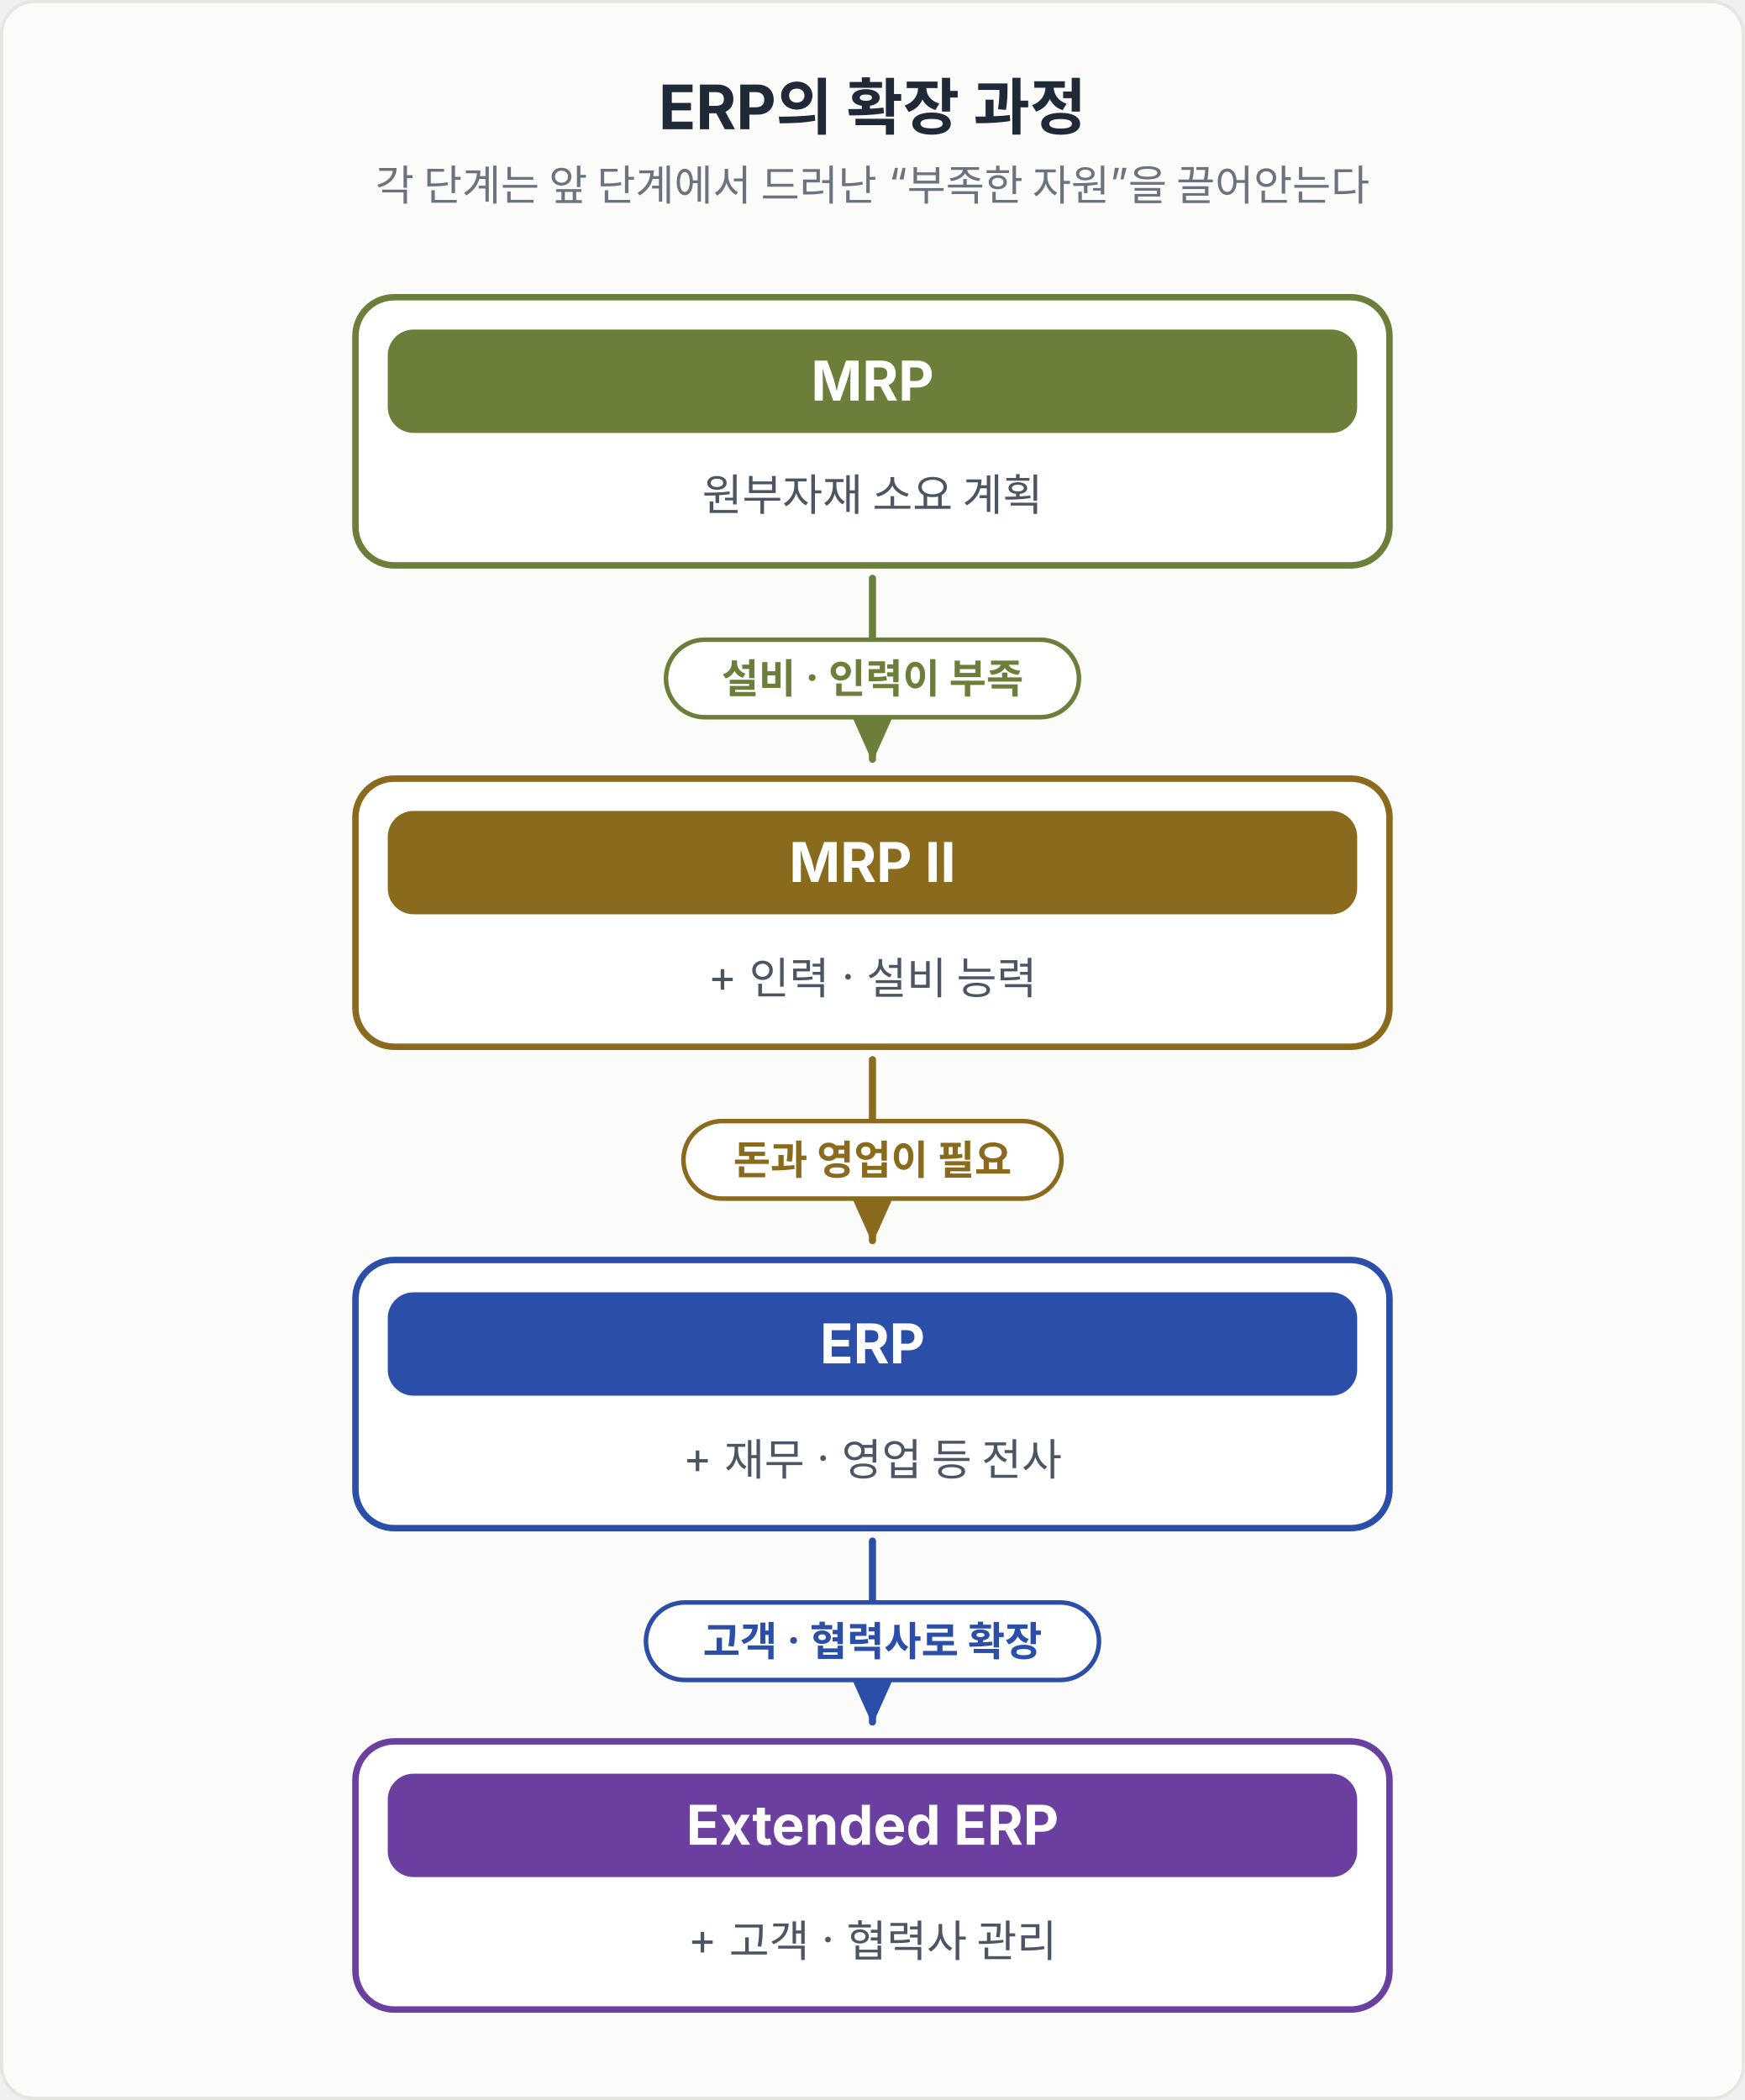
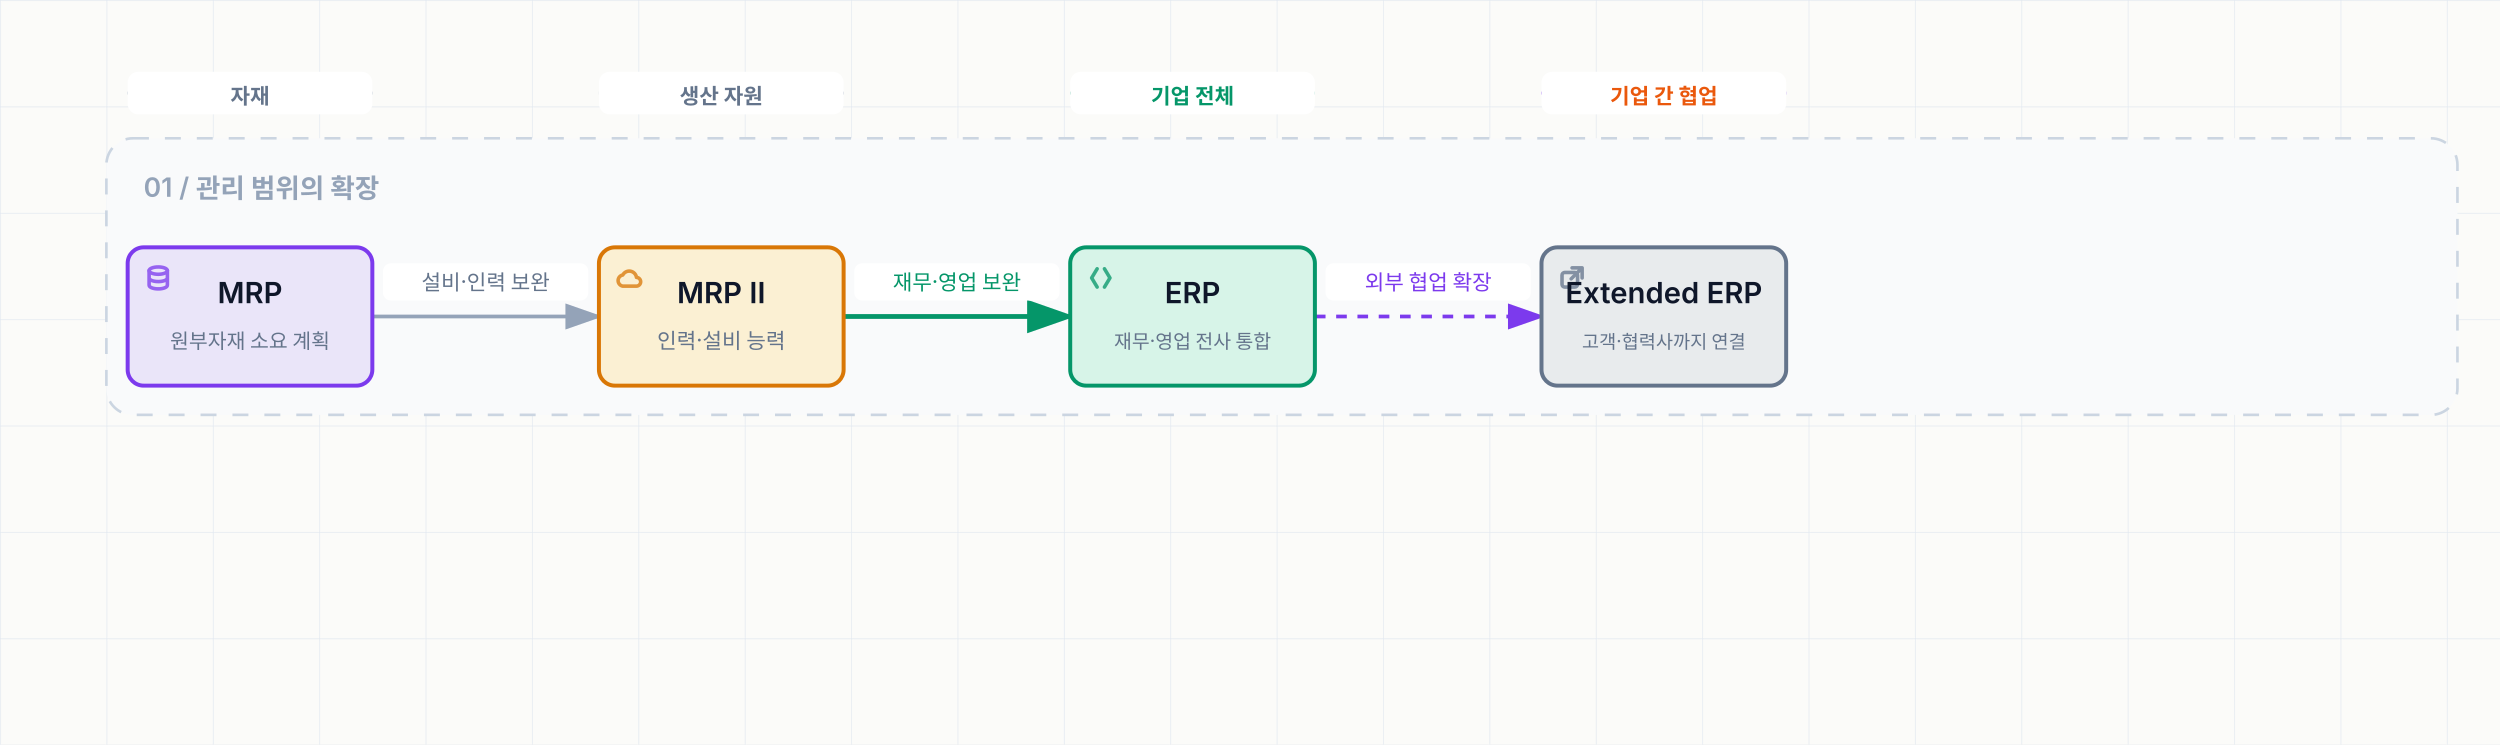
- <svg xmlns="http://www.w3.org/2000/svg" width="540" height="650" viewBox="0 0 540 650" role="img" font-family="-apple-system,BlinkMacSystemFont,'Apple SD Gothic Neo',Pretendard,'Malgun Gothic',system-ui,sans-serif">
+ <svg xmlns="http://www.w3.org/2000/svg" width="940" height="280" viewBox="0 0 940 280" role="img" lang="ko" aria-labelledby="archify-diagram-title archify-diagram-description" data-preset="classic" data-theme="light" data-quality-profile="showcase">
+   <style>svg[data-chapter-handoff] [data-node-id][data-chapter-role="stay"] { opacity: 1; }
+ svg[data-chapter-handoff] [data-node-id][data-chapter-role="enter"] { opacity: 0.78; }
+ svg[data-chapter-handoff] [data-node-id][data-chapter-role="leave"] { opacity: 0.26; }
+ svg [data-node-id][data-chapter-role] { opacity: 1 !important; }
+ svg[data-chapter-preview] [data-node-id],
+       svg[data-chapter-preview] [data-edge-from] { opacity: 1 !important; filter: none !important; }
+ .c-grid { stroke: #e2e8f0; fill: none; }
+ .c-mask { fill: #ffffff; stroke: none; }
+ .c-frontend { fill: rgb(218, 245, 247);   stroke: #0891b2; }
+ .c-backend { fill: rgb(215, 244, 232);    stroke: #059669; }
+ .c-database { fill: rgb(234, 229, 249);   stroke: #7c3aed; }
+ .c-cloud { fill: rgb(251, 240, 211);      stroke: #d97706; }
+ .c-security { fill: rgb(251, 230, 232);   stroke: #e11d48; }
+ .c-messagebus { fill: rgb(251, 235, 221); stroke: #ea580c; }
+ .c-external { fill: rgb(232, 235, 237);   stroke: #64748b; }
+ .t-primary { fill: #0f172a; }
+ .t-muted { fill: #64748b; }
+ .t-dim { fill: #94a3b8; }
+ .t-frontend { fill: #0891b2; }
+ .t-backend { fill: #059669; }
+ .t-database { fill: #7c3aed; }
+ .t-cloud { fill: #d97706; }
+ .t-security { fill: #e11d48; }
+ .t-messagebus { fill: #ea580c; }
+ .t-external { fill: #64748b; }
+ svg .semantic-sigil {
+       fill: none;
+       stroke: currentColor;
+       stroke-width: 1.35;
+       stroke-linecap: round;
+       stroke-linejoin: round;
+       opacity: 0.76;
+       pointer-events: none;
+     }
+ svg .semantic-sigil &gt; * { vector-effect: non-scaling-stroke; }
+ svg .semantic-sigil .sigil-fill { fill: currentColor; stroke: none; }
+ svg .s-frontend { color: #0891b2; }
+ svg .s-backend { color: #059669; }
+ svg .s-database { color: #7c3aed; }
+ svg .s-cloud { color: #d97706; }
+ svg .s-security { color: #e11d48; }
+ svg .s-messagebus { color: #ea580c; }
+ svg .s-external { color: #64748b; }
+ svg .brand-mark { pointer-events: none; }
+ svg .brand-mark-badge { fill: #fff; stroke: none; }
+ svg .brand-mark-frame {
+       fill: none;
+       stroke: #cbd5e1;
+       stroke-width: 0.8;
+       vector-effect: non-scaling-stroke;
+     }
+ svg .brand-mark-fallback {
+       fill: none;
+       stroke: #475569;
+       stroke-width: 1.15;
+       stroke-linecap: round;
+       stroke-linejoin: round;
+     }
+ svg[data-preset="blueprint"] .brand-mark-badge,
+     svg[data-preset="blueprint"] .brand-mark-frame { rx: 1px; }
+ svg [data-detail] { transition: opacity 160ms ease; }
+ svg [data-detail-anchor] {
+       transform-box: fill-box;
+       transform-origin: center;
+       transition: transform 160ms ease;
+     }
+ svg[data-focus-active] [data-focus-match][data-detail],
+     svg[data-focus-active] [data-focus-match] [data-detail],
+     svg[data-reach-active] [data-reach-match][data-detail],
+     svg[data-reach-active] [data-reach-match] [data-detail],
+     svg[data-lens-active] [data-lens-match][data-detail],
+     svg[data-lens-active] [data-lens-match] [data-detail],
+     svg[data-legend-preview-active] [data-legend-preview-match][data-detail],
+     svg[data-legend-preview-active] [data-legend-preview-match] [data-detail],
+     svg[data-intent-trace-active] [data-intent-trace-match][data-detail],
+     svg[data-intent-trace-active] [data-intent-trace-match] [data-detail],
+     svg[data-route-active] [data-route-match][data-detail],
+     svg[data-route-active] [data-route-match] [data-detail],
+     svg[data-story-active] [data-story-step][data-detail],
+     svg[data-story-active] [data-story-step] [data-detail],
+     svg[data-relationship-preview-active] [data-relationship-preview][data-detail],
+     svg[data-relationship-preview-active] [data-relationship-preview] [data-detail],
+     svg [data-node-id]:hover [data-detail],
+     svg [data-node-id]:focus-visible [data-detail] {
+       opacity: 1;
+       pointer-events: auto;
+     }
+ svg[data-focus-active] [data-focus-match] [data-detail-anchor],
+     svg[data-reach-active] [data-reach-match] [data-detail-anchor],
+     svg[data-lens-active] [data-lens-match] [data-detail-anchor],
+     svg[data-legend-preview-active] [data-legend-preview-match] [data-detail-anchor],
+     svg[data-intent-trace-active] [data-intent-trace-match] [data-detail-anchor],
+     svg[data-route-active] [data-route-match] [data-detail-anchor],
+     svg[data-story-active] [data-story-step] [data-detail-anchor],
+     svg [data-node-id]:hover [data-detail-anchor],
+     svg [data-node-id]:focus-visible [data-detail-anchor] { transform: none; }
+ .a-default { stroke: #94a3b8; fill: none; }
+ .a-emphasis { stroke: #059669; fill: none; }
+ .a-security { stroke: #e11d48; fill: none; stroke-dasharray: 5,5; }
+ .a-dashed { stroke: #7c3aed; fill: none; stroke-dasharray: 4,4; }
+ .m-default { fill: #94a3b8; }
+ .m-emphasis { fill: #059669; }
+ .m-security { fill: #e11d48; }
+ .m-dashed { fill: #7c3aed; }
+ svg [data-node-id] {
+       cursor: pointer;
+       transition: opacity 0.18s ease, filter 0.18s ease;
+     }
+ svg [data-edge-from] { transition: opacity 0.18s ease, filter 0.18s ease; }
+ svg [data-node-id]:hover,
+     svg [data-node-id]:focus-visible {
+       filter: drop-shadow(0 0 7px #0891b2);
+       outline: none;
+     }
+ svg [data-node-id]:hover .source-evidence-beacon,
+     svg [data-node-id]:focus-visible .source-evidence-beacon,
+     svg [data-node-id][data-focus-selected] .source-evidence-beacon {
+       opacity: 1;
+       filter: drop-shadow(0 0 4px color-mix(in srgb, #059669 72%, transparent));
+     }
+ svg[data-preset="signal-flow"] .source-evidence-beacon { opacity: 0.9; }
+ svg[data-preset="blueprint"] .source-evidence-beacon rect {
+       rx: 0.8px;
+       filter: none;
+     }
+ svg [data-legend-kind][role="button"] { cursor: pointer; }
+ svg [data-legend-kind]:focus { outline: none; }
+ svg [data-legend-hit] {
+       fill: transparent;
+       stroke: transparent;
+       stroke-width: 1.4;
+       pointer-events: all;
+       vector-effect: non-scaling-stroke;
+       transition: stroke 150ms ease, stroke-width 150ms ease, filter 150ms ease;
+     }
+ svg [data-legend-count-badge] { pointer-events: none; }
+ svg [data-legend-count-badge] rect {
+       fill: #ffffff;
+       stroke: #e2e8f0;
+       stroke-width: 1;
+       vector-effect: non-scaling-stroke;
+     }
+ svg [data-legend-count-badge] text {
+       fill: #64748b;
+       font-size: 8px;
+       font-weight: 700;
+       text-anchor: middle;
+     }
+ svg [data-legend-kind][role="button"]:hover [data-legend-hit] {
+       stroke: color-mix(in srgb, #7c3aed 58%, transparent);
+     }
+ svg [data-legend-kind][role="button"]:focus-visible [data-legend-hit] {
+       stroke: #0891b2;
+       stroke-width: 1.8;
+       filter: drop-shadow(0 0 3px #0891b2);
+     }
+ svg [data-legend-kind][data-legend-selected] [data-legend-hit] {
+       stroke: #7c3aed;
+       stroke-width: 2.2;
+       stroke-dasharray: 3 2;
+     }
+ svg [data-legend-kind][data-legend-selected] [data-legend-count-badge] rect {
+       stroke: #7c3aed;
+       stroke-width: 1.8;
+     }
+ svg [data-legend-kind][data-legend-zero] { opacity: 0.44; }
+ svg[data-preset="signal-flow"] [data-legend-kind][data-legend-selected] [data-legend-hit] {
+       filter: drop-shadow(0 0 4px #7c3aed);
+     }
+ svg[data-preset="blueprint"] [data-legend-hit],
+     svg[data-preset="blueprint"] [data-legend-count-badge] rect { rx: 0; filter: none; }
+ svg[data-legend-preview-active] [data-node-id],
+     svg[data-legend-preview-active] [data-edge-from] { opacity: 0.11; }
+ svg[data-legend-preview-active] [data-legend-preview-match] { opacity: 1; }
+ svg[data-legend-preview-active] [data-legend-preview-peer] { opacity: 0.62; }
+ svg[data-legend-preview-active] [data-legend-preview-selected] {
+       filter: drop-shadow(0 0 8px #7c3aed);
+     }
+ svg[data-lens-active] [data-node-id],
+     svg[data-lens-active] [data-edge-from] { opacity: 0.11; }
+ svg[data-lens-active] [data-lens-match] { opacity: 1; }
+ svg[data-lens-active] [data-lens-peer] { opacity: 0.62; }
+ svg[data-lens-active] [data-lens-selected] {
+       filter: drop-shadow(0 0 10px #7c3aed);
+     }
+ svg[data-preset="signal-flow"] .semantic-lens-flow {
+       stroke-width: 3.7;
+       opacity: 1;
+     }
+ svg[data-preset="signal-flow"] .semantic-lens-flow[data-direction="out"],
+     svg[data-preset="signal-flow"] .semantic-lens-flow[data-direction="forward"] {
+       filter: drop-shadow(0 0 6px #0891b2);
+     }
+ svg[data-preset="signal-flow"] .semantic-lens-flow[data-direction="in"],
+     svg[data-preset="signal-flow"] .semantic-lens-flow[data-direction="reverse"] {
+       filter: drop-shadow(0 0 6px #7c3aed);
+     }
+ svg[data-preset="signal-flow"] .semantic-lens-flow[data-direction="within"] {
+       filter: drop-shadow(0 0 6px #ea580c);
+     }
+ svg[data-preset="blueprint"] .semantic-lens-flow {
+       stroke-width: 2.45;
+       stroke-linecap: square;
+       filter: none;
+       opacity: 0.78;
+     }
+ svg[data-focus-active] [data-node-id],
+     svg[data-focus-active] [data-edge-from] { opacity: 0.13; }
+ svg[data-focus-active] [data-focus-match] { opacity: 1; }
+ svg[data-focus-active] [data-focus-selected] {
+       filter: drop-shadow(0 0 10px #0891b2);
+     }
+ svg[data-reach-active] [data-node-id],
+     svg[data-reach-active] [data-edge-from] { opacity: 0.09; }
+ svg[data-reach-active] [data-reach-match] { opacity: 1; }
+ svg[data-reach-active="upstream"] [data-reach-origin] {
+       filter: drop-shadow(0 0 11px #7c3aed);
+     }
+ svg[data-reach-active="downstream"] [data-reach-origin] {
+       filter: drop-shadow(0 0 11px #059669);
+     }
+ svg[data-reach-active="upstream"] [data-edge-from][data-reach-match] {
+       filter: drop-shadow(0 0 4px color-mix(in srgb, #7c3aed 72%, transparent));
+     }
+ svg[data-reach-active="downstream"] [data-edge-from][data-reach-match] {
+       filter: drop-shadow(0 0 4px color-mix(in srgb, #059669 72%, transparent));
+     }
+ svg[data-preset="blueprint"][data-reach-active] [data-reach-origin],
+     svg[data-preset="blueprint"][data-reach-active] [data-edge-from][data-reach-match] {
+       filter: none;
+     }
+ svg[data-preset="blueprint"] .relationship-hit-target:focus-visible .relationship-focus-rail {
+       stroke-linecap: square;
+       filter: none;
+     }
+ svg[data-relationship-direct-active] [data-node-id],
+     svg[data-relationship-direct-active] [data-edge-from] { opacity: 0.16; }
+ svg[data-relationship-direct-active] [data-relationship-preview],
+     svg[data-relationship-direct-active] [data-relationship-preview-node] { opacity: 1; }
+ svg[data-focus-active]:not([data-relationship-pin-active]) .relationship-hit-rail,
+     svg[data-story-active] .relationship-hit-rail,
+     svg[data-route-picking] .relationship-hit-rail,
+     svg[data-route-active] .relationship-hit-rail,
+     svg[data-lens-active] .relationship-hit-rail,
+     svg[data-chapter-preview] .relationship-hit-rail { pointer-events: none; }
+ svg[data-relationship-preview-active] [data-focus-match] { opacity: 0.18; }
+ svg[data-relationship-preview-active] [data-relationship-preview],
+     svg[data-relationship-preview-active] [data-relationship-preview-node] { opacity: 1; }
+ svg[data-relationship-preview-active] [data-relationship-preview] {
+       filter: drop-shadow(0 0 5px #059669);
+     }
+ svg[data-relationship-preview-active] [data-relationship-preview] path,
+     svg[data-relationship-preview-active] path[data-relationship-preview],
+     svg[data-relationship-preview-active] [data-relationship-preview] line,
+     svg[data-relationship-preview-active] line[data-relationship-preview],
+     svg[data-relationship-preview-active] [data-relationship-preview] polyline,
+     svg[data-relationship-preview-active] polyline[data-relationship-preview] {
+       stroke-width: 2.75;
+     }
+ svg[data-relationship-preview-active] [data-relationship-preview-source] {
+       filter: drop-shadow(0 0 7px #0891b2);
+     }
+ svg[data-relationship-preview-active] [data-relationship-preview-target] {
+       filter: drop-shadow(0 0 7px #7c3aed);
+     }
+ svg[data-preset="signal-flow"] .relationship-flow-pulse {
+       stroke: #0891b2;
+       stroke-width: 3.85;
+       filter: drop-shadow(0 0 7px #0891b2);
+     }
+ svg[data-preset="blueprint"] .relationship-flow-pulse {
+       stroke-width: 2.5;
+       stroke-linecap: square;
+       filter: none;
+     }
+ svg[data-preset="editorial"] .relationship-flow-pulse {
+       stroke: #059669;
+       stroke-width: 2.75;
+       filter: none;
+     }
+ svg[data-preset="signal-flow"] .semantic-flow-token {
+       filter: drop-shadow(0 0 5px currentColor);
+     }
+ svg[data-preset="blueprint"] .semantic-flow-token { filter: none; }
+ svg[data-preset="editorial"] .semantic-flow-token { filter: none; }
+ svg[data-intent-trace-active] [data-node-id],
+     svg[data-intent-trace-active] [data-edge-from] { opacity: 0.2; }
+ svg[data-intent-trace-active] [data-intent-trace-match] { opacity: 1; }
+ svg[data-intent-trace-active] [data-intent-trace-selected] {
+       filter: drop-shadow(0 0 10px #0891b2);
+     }
+ svg[data-preset="blueprint"] [data-intent-trace-selected],
+     svg[data-preset="blueprint"] .intent-trace-flow {
+       filter: none;
+       stroke-linecap: square;
+     }
+ svg[data-preset="editorial"] [data-intent-trace-selected],
+     svg[data-preset="editorial"] .intent-trace-flow { filter: none; }
+ svg[data-route-picking="target"] [data-node-id] { opacity: 0.24; }
+ svg[data-route-picking="target"] [data-route-candidate],
+     svg[data-route-picking="target"] [data-route-start] { opacity: 1; }
+ svg[data-route-picking] [data-node-id] { cursor: crosshair; }
+ svg[data-route-picking] [data-route-start] {
+       filter: drop-shadow(0 0 10px #0891b2);
+     }
+ svg[data-route-active] [data-node-id],
+     svg[data-route-active] [data-edge-from] { opacity: 0.11; }
+ svg[data-route-active] [data-route-match] { opacity: 1; }
+ svg[data-route-active] [data-route-start] {
+       filter: drop-shadow(0 0 11px #0891b2);
+     }
+ svg[data-route-active] [data-route-end] {
+       filter: drop-shadow(0 0 11px #e11d48);
+     }
+ svg[data-route-active] [data-route-step]:not([data-route-start]):not([data-route-end]) {
+       filter: drop-shadow(0 0 7px #059669);
+     }
+ svg[data-route-journey] [data-route-match][data-route-journey-state="past"] { opacity: 0.62; }
+ svg[data-route-journey] [data-route-match][data-route-journey-state="future"] { opacity: 0.34; }
+ svg[data-route-journey] [data-route-match][data-route-journey-state="current"] { opacity: 1; }
+ svg[data-route-journey] [data-node-id][data-route-journey-current] {
+       filter: drop-shadow(0 0 10px #059669);
+     }
+ svg[data-route-journey] [data-edge-from][data-route-journey-current] {
+       opacity: 1;
+       filter: drop-shadow(0 0 6px #059669);
+     }
+ svg[data-preset="blueprint"] [data-route-start],
+     svg[data-preset="blueprint"] [data-route-end],
+     svg[data-preset="blueprint"] [data-route-step],
+     svg[data-preset="blueprint"] .route-probe-flow {
+       filter: none;
+       stroke-linecap: square;
+     }
+ svg[data-preset="blueprint"] .route-journey-flow {
+       filter: none;
+       stroke-linecap: square;
+     }
+ svg[data-preset="editorial"] [data-route-start],
+     svg[data-preset="editorial"] [data-route-end],
+     svg[data-preset="editorial"] [data-route-step],
+     svg[data-preset="editorial"] .route-probe-flow,
+     svg[data-preset="editorial"] .route-journey-flow { filter: none; }
+ svg[data-preset="editorial"] .c-grid {
+       stroke-dasharray: 1 4;
+       opacity: 0.48;
+     }
+ svg[data-preset="editorial"] .c-region {
+       fill: color-mix(in srgb, rgb(251, 240, 211) 48%, transparent);
+       stroke-dasharray: 9 4;
+     }
+ svg[data-preset="editorial"] [data-node-id]:hover,
+     svg[data-preset="editorial"] [data-node-id]:focus-visible,
+     svg[data-preset="editorial"][data-focus-active] [data-focus-selected] {
+       filter: drop-shadow(0 2px 2px color-mix(in srgb, #0f172a 18%, transparent));
+     }
+ svg[data-preset="blueprint"] .c-grid {
+       stroke-dasharray: 1 3;
+       opacity: 0.78;
+     }
+ svg[data-preset="blueprint"] .c-region {
+       fill: color-mix(in srgb, rgb(251, 240, 211) 58%, transparent);
+       stroke-dasharray: 12 4 2 4;
+     }
+ svg[data-preset="blueprint"] .c-security-group,
+     svg[data-preset="blueprint"] .c-lane { stroke-dasharray: 7 3; }
+ svg[data-preset="blueprint"] [data-node-id]:hover,
+     svg[data-preset="blueprint"] [data-node-id]:focus-visible {
+       filter: drop-shadow(0 0 3px #0891b2);
+     }
+ svg[data-preset="blueprint"][data-focus-active] [data-focus-selected] {
+       filter: drop-shadow(0 0 3px #0891b2);
+     }
+ svg[data-preset="blueprint"][data-focus-active][data-reach-active] [data-focus-selected][data-reach-origin] {
+       filter: none;
+     }
+ svg[data-preset="blueprint"][data-relationship-preview-active] [data-relationship-preview],
+     svg[data-preset="blueprint"][data-relationship-preview-active] [data-relationship-preview-source],
+     svg[data-preset="blueprint"][data-relationship-preview-active] [data-relationship-preview-target] {
+       filter: drop-shadow(0 0 3px #0891b2);
+     }
+ svg[data-story-beat] [data-story-step] {
+       opacity: 0.22;
+       filter: saturate(0.42);
+       transition: opacity 180ms ease, filter 180ms ease;
+     }
+ svg[data-story-beat] [data-story-step][data-story-beat-state="past"] {
+       opacity: 0.72;
+       filter: saturate(0.82);
+     }
+ svg[data-story-beat] [data-story-step][data-story-beat-state="next"] {
+       opacity: 0.5;
+       filter: saturate(0.66);
+     }
+ svg[data-story-beat] [data-story-step][data-story-beat-state="active"] {
+       opacity: 1;
+       filter: drop-shadow(0 0 7px #0891b2);
+       animation: archify-story-beat-node 360ms cubic-bezier(0.22, 1, 0.36, 1) both;
+     }
+ svg[data-story-beat] [data-edge-from][data-story-beat-step] {
+       opacity: 0.16;
+       transition: opacity 160ms ease;
+     }
+ svg[data-story-beat] [data-edge-from][data-story-beat-step][data-story-beat-state="past"] { opacity: 0.58; }
+ svg[data-story-beat] [data-edge-from][data-story-beat-step][data-story-beat-state="next"] { opacity: 0.34; }
+ svg[data-story-beat] [data-edge-from][data-story-beat-step][data-story-beat-state="active"] { opacity: 1; }
+ svg[data-story-beat] .story-trail-flow { opacity: 0; transition: opacity 160ms ease; }
+ svg[data-story-beat] .story-trail-flow[data-story-beat-state="past"] { opacity: 0.34; }
+ svg[data-story-beat] .story-trail-flow[data-story-beat-state="next"] { opacity: 0.2; }
+ svg[data-story-beat] .story-trail-flow[data-story-beat-state="active"] { opacity: 0.92; }
+ svg[data-story-beat] .story-trail-flow[data-story-pulse="true"] {
+       stroke-dasharray: 2 13;
+       stroke-dashoffset: 30;
+       opacity: 0.92;
+       animation: archify-story-flow 0.78s linear 1 both;
+     }
+ svg[data-preset="blueprint"] .story-trail-flow {
+       stroke-linecap: square;
+       filter: none;
+       opacity: 0.5;
+     }
+ svg[data-preset="blueprint"][data-story-beat] [data-story-step][data-story-beat-state="active"] {
+       filter: none;
+       animation: none;
+     }
+ svg[data-preset="editorial"] .story-trail-flow { filter: none; }
+ svg[data-preset="editorial"][data-story-beat] [data-story-step][data-story-beat-state="active"] {
+       filter: drop-shadow(0 2px 2px color-mix(in srgb, #0f172a 16%, transparent));
+     }
+ svg[data-chapter-preview] [data-node-id],
+     svg[data-chapter-preview] [data-edge-from] {
+       opacity: 0.1 !important;
+       filter: none !important;
+       transition: none !important;
+     }
+ svg[data-chapter-preview] .story-trail-overlay { opacity: 0.08 !important; }
+ svg[data-chapter-preview] [data-node-id][data-chapter-preview-role="stay"] {
+       opacity: 0.76 !important;
+       filter: saturate(0.7) !important;
+     }
+ svg[data-chapter-preview] [data-node-id][data-chapter-preview-role="enter"] {
+       opacity: 1 !important;
+       filter: saturate(1.2) !important;
+     }
+ svg[data-chapter-preview] [data-node-id][data-chapter-preview-role="leave"] {
+       opacity: 0.28 !important;
+       filter: grayscale(0.72) !important;
+     }
+ svg[data-preset="blueprint"][data-chapter-preview] [data-node-id] { filter: none !important; }
+ .c-security-group { fill: transparent; stroke: #e11d48; stroke-dasharray: 4,4; }
+ .c-region { fill: rgb(251, 248, 238); stroke: #d97706; stroke-dasharray: 8,4; }
+ .c-lane { fill: rgb(249, 250, 251); stroke: #cbd5e1; stroke-dasharray: 6,6; }
+ svg[data-preset="signal-flow"][data-animation="trace"] [data-animate="edge"] {
+       stroke-linecap: round;
+       filter: drop-shadow(0 0 3px #059669);
+       animation-duration: 1.75s;
+     }
+ svg[data-preset="signal-flow"][data-animation="trace"] [data-animate="node"] {
+       animation-duration: 3.1s;
+     }
+ svg[data-preset="blueprint"][data-animation="trace"] [data-animate="edge"] {
+       stroke-linecap: square;
+       filter: none;
+       animation-duration: 2.15s;
+     }
+ svg[data-preset="blueprint"][data-animation="trace"] [data-animate="node"] {
+       animation-name: archify-blueprint-node-pulse;
+       animation-duration: 3.8s;
+     }
+ svg[data-preset="editorial"][data-animation="trace"] [data-animate="edge"] {
+       filter: none;
+       animation-duration: 2.2s;
+     }
+ svg[data-preset="editorial"][data-animation="trace"] [data-animate="node"] {
+       animation-name: archify-editorial-node-pulse;
+       animation-duration: 3.5s;
+     }
+ svg[data-animation="trace"] [data-animate] {
+         animation: none !important;
+         stroke-dashoffset: 0;
+       }
+ .guided-view-chapter,
+       svg[data-chapter-preview] [data-node-id],
+       svg[data-chapter-preview] [data-edge-from] { transition: none !important; }
+ svg[data-story-playing="true"] .story-trail-flow {
+         stroke-dasharray: none;
+         stroke-dashoffset: 0;
+         opacity: 0.55;
+       }
+ .source-evidence-beacon,
+       svg [data-node-id], svg [data-edge-from], svg [data-detail], svg [data-detail-anchor], svg [data-legend-hit], svg { transition: none !important; }
+ svg, svg text { font-family: -apple-system,BlinkMacSystemFont,'Apple SD Gothic Neo',Pretendard,'Noto Sans KR','Malgun Gothic',system-ui,sans-serif; }
+ svg, svg text { font-family: -apple-system,BlinkMacSystemFont,'Apple SD Gothic Neo',Pretendard,'Noto Sans KR','Malgun Gothic',system-ui,sans-serif; }</style>
+   <rect width="100%" height="100%" fill="#fbfbf9" />
  <defs>
-     <marker id="a6b7f3a" markerWidth="8" markerHeight="8" refX="7.2" refY="4" orient="auto" markerUnits="strokeWidth">
-       <path d="M0,0.6 L7.6,4 L0,7.4 z" fill="#6b7f3a" />
+     <marker id="arrowhead" markerWidth="10" markerHeight="7" refX="9" refY="3.5" orient="auto">
+       <polygon points="0 0, 10 3.5, 0 7" class="m-default" />
    </marker>
-     <marker id="a8a6a1c" markerWidth="8" markerHeight="8" refX="7.2" refY="4" orient="auto" markerUnits="strokeWidth">
-       <path d="M0,0.6 L7.6,4 L0,7.4 z" fill="#8a6a1c" />
+     <marker id="arrowhead-emphasis" markerWidth="10" markerHeight="7" refX="9" refY="3.5" orient="auto">
+       <polygon points="0 0, 10 3.5, 0 7" class="m-emphasis" />
    </marker>
-     <marker id="a2b4fa8" markerWidth="8" markerHeight="8" refX="7.2" refY="4" orient="auto" markerUnits="strokeWidth">
-       <path d="M0,0.6 L7.6,4 L0,7.4 z" fill="#2b4fa8" />
+     <marker id="arrowhead-security" markerWidth="10" markerHeight="7" refX="9" refY="3.5" orient="auto">
+       <polygon points="0 0, 10 3.5, 0 7" class="m-security" />
    </marker>
+     <marker id="arrowhead-dashed" markerWidth="10" markerHeight="7" refX="9" refY="3.5" orient="auto">
+       <polygon points="0 0, 10 3.5, 0 7" class="m-dashed" />
+     </marker>
+     <pattern id="grid" width="40" height="40" patternUnits="userSpaceOnUse">
+       <path d="M 40 0 L 0 0 0 40" class="c-grid" stroke-width="0.5" />
+     </pattern>
  </defs>
-   <rect x="0.5" y="0.5" width="539" height="649" rx="10" ry="10" fill="#fbfbf9" stroke="#e4e7e0" />
-   <text x="270.0" y="40.0" font-size="19" font-weight="700" fill="#1f2937" text-anchor="middle">ERP의 확장 과정</text>
-   <text x="270.0" y="62.0" font-size="13" font-weight="400" fill="#6b7280" text-anchor="middle">각 단계는 앞 단계에서 드러난 “부족한 자원”을 끌어안는다</text>
-   <rect x="110.0" y="92.0" width="320.0" height="83.0" rx="12" ry="12" fill="#ffffff" stroke="#6b7f3a" stroke-width="2" />
-   <rect x="120.0" y="102.0" width="300.0" height="32.0" rx="8" ry="8" fill="#6b7f3a" />
-   <text x="270.0" y="124.0" font-size="17" font-weight="700" fill="#ffffff" text-anchor="middle">MRP</text>
-   <text x="270.0" y="158.0" font-size="13.5" font-weight="400" fill="#4b5563" text-anchor="middle">원부자재 소요 계획</text>
-   <path d="M270.0,179.0 L270.0,235.0" fill="none" stroke="#6b7f3a" stroke-width="2.2" stroke-linejoin="round" stroke-linecap="round" marker-end="url(#a6b7f3a)" />
-   <rect x="206.1" y="198.0" width="127.8" height="24.0" rx="12.0" ry="12.0" fill="#ffffff" stroke="#6b7f3a" stroke-width="1.4" />
-   <text x="270.0" y="214.5" font-size="12.5" font-weight="700" fill="#6b7f3a" text-anchor="middle">설비 · 인력이 부족</text>
-   <rect x="110.0" y="241.0" width="320.0" height="83.0" rx="12" ry="12" fill="#ffffff" stroke="#8a6a1c" stroke-width="2" />
-   <rect x="120.0" y="251.0" width="300.0" height="32.0" rx="8" ry="8" fill="#8a6a1c" />
-   <text x="270.0" y="273.0" font-size="17" font-weight="700" fill="#ffffff" text-anchor="middle">MRP II</text>
-   <text x="270.0" y="307.0" font-size="13.5" font-weight="400" fill="#4b5563" text-anchor="middle">+ 인력 · 설비 능력</text>
-   <path d="M270.0,328.0 L270.0,384.0" fill="none" stroke="#8a6a1c" stroke-width="2.2" stroke-linejoin="round" stroke-linecap="round" marker-end="url(#a8a6a1c)" />
-   <rect x="211.5" y="347.0" width="117.0" height="24.0" rx="12.0" ry="12.0" fill="#ffffff" stroke="#8a6a1c" stroke-width="1.4" />
-   <text x="270.0" y="363.5" font-size="12.5" font-weight="700" fill="#8a6a1c" text-anchor="middle">돈과 영업이 필요</text>
-   <rect x="110.0" y="390.0" width="320.0" height="83.0" rx="12" ry="12" fill="#ffffff" stroke="#2b4fa8" stroke-width="2" />
-   <rect x="120.0" y="400.0" width="300.0" height="32.0" rx="8" ry="8" fill="#2b4fa8" />
-   <text x="270.0" y="422.0" font-size="17" font-weight="700" fill="#ffffff" text-anchor="middle">ERP</text>
-   <text x="270.0" y="456.0" font-size="13.5" font-weight="400" fill="#4b5563" text-anchor="middle">+ 재무 · 영업 등 전사</text>
-   <path d="M270.0,477.0 L270.0,533.0" fill="none" stroke="#2b4fa8" stroke-width="2.2" stroke-linejoin="round" stroke-linecap="round" marker-end="url(#a2b4fa8)" />
-   <rect x="199.9" y="496.0" width="140.2" height="24.0" rx="12.0" ry="12.0" fill="#ffffff" stroke="#2b4fa8" stroke-width="1.4" />
-   <text x="270.0" y="512.5" font-size="12.5" font-weight="700" fill="#2b4fa8" text-anchor="middle">고객 · 협력사로 확장</text>
-   <rect x="110.0" y="539.0" width="320.0" height="83.0" rx="12" ry="12" fill="#ffffff" stroke="#6b3fa0" stroke-width="2" />
-   <rect x="120.0" y="549.0" width="300.0" height="32.0" rx="8" ry="8" fill="#6b3fa0" />
-   <text x="270.0" y="571.0" font-size="17" font-weight="700" fill="#ffffff" text-anchor="middle">Extended ERP</text>
-   <text x="270.0" y="605.0" font-size="13.5" font-weight="400" fill="#4b5563" text-anchor="middle">+ 고객 · 협력사 관리</text>
+   <rect width="100%" height="100%" fill="url(#grid)" />
+   <rect data-graph-role="structural-frame" data-composition-frame-kind="lane" data-composition-frame-id="lane-0" x="40" y="52" width="884" height="104" rx="10" class="c-lane" stroke-width="1" />
+   <text x="54" y="74" class="t-dim" font-size="10" font-weight="600">01 / 관리 범위의 확장</text>
+   <line x1="48" y1="35" x2="140" y2="35" class="a-default" stroke-width="1.1" />
+   <rect x="48" y="27" width="92" height="16" rx="4" class="c-mask" />
+   <text x="94" y="39" class="t-muted" font-size="8" font-weight="600" text-anchor="middle">자재</text>
+   <line x1="225.2" y1="35" x2="317.2" y2="35" class="a-default" stroke-width="1.1" />
+   <rect x="225.2" y="27" width="92" height="16" rx="4" class="c-mask" />
+   <text x="271.2" y="39" class="t-muted" font-size="8" font-weight="600" text-anchor="middle">생산 자원</text>
+   <line x1="402.4" y1="35" x2="494.4" y2="35" class="a-emphasis" stroke-width="1.1" />
+   <rect x="402.4" y="27" width="92" height="16" rx="4" class="c-mask" />
+   <text x="448.4" y="39" class="t-backend" font-size="8" font-weight="600" text-anchor="middle">기업 전체</text>
+   <line x1="579.6" y1="35" x2="671.6" y2="35" class="a-dashed" stroke-width="1.1" />
+   <rect x="579.6" y="27" width="92" height="16" rx="4" class="c-mask" />
+   <text x="625.6" y="39" class="t-messagebus" font-size="8" font-weight="600" text-anchor="middle">기업 간 협업</text>
+   <path data-edge-from="erp" data-edge-to="extended_erp" data-edge-label="외부 협업 확장" data-edge-key="0" data-composition-points="494.4,119;579.5999999999999,119" d="M 494.4 119 L 579.6 119" class="a-dashed" stroke-width="1.4" marker-end="url(#arrowhead-dashed)" />
+   <path data-edge-from="mrp" data-edge-to="mrp2" data-edge-label="설비·인력 보완" data-edge-key="1" data-composition-points="140,119;225.2,119" d="M 140 119 L 225.2 119" class="a-default" stroke-width="1.4" marker-end="url(#arrowhead)" />
+   <path data-edge-from="mrp2" data-edge-to="erp" data-edge-label="재무·영업 보완" data-edge-key="2" data-composition-points="317.2,119;402.4,119" d="M 317.2 119 L 402.4 119" class="a-emphasis" stroke-width="1.8" marker-end="url(#arrowhead-emphasis)" />
+   <g id="node-mrp" data-node-id="mrp" data-node-label="MRP" tabindex="0" role="button" aria-label="Focus MRP, 원부자재 소요 계획, 관리 범위의 확장 › 자재" aria-pressed="false" data-node-kind="database" data-node-sublabel="원부자재 소요 계획" data-node-context="관리 범위의 확장 › 자재">
+     <rect x="48" y="93" width="92" height="52" rx="6" class="c-mask" />
+     <rect x="48" y="93" width="92" height="52" rx="6" class="c-database" stroke-width="1.5" />
+     <g aria-hidden="true" data-semantic-sigil="database" class="semantic-sigil s-database" transform="translate(54 99) scale(0.6875)">
+       <ellipse cx="8" cy="4" rx="5" ry="2" />
+       <path d="M3 4v8c0 1.1 2.2 2 5 2s5-.9 5-2V4M3 8c0 1.1 2.2 2 5 2s5-.9 5-2" />
+     </g>
+     <text data-node-label="" data-detail-anchor="" x="94" y="114" class="t-primary" font-size="11" font-weight="600" text-anchor="middle">MRP</text>
+     <text data-detail="context" x="94" y="131" class="t-muted" font-size="7.7" text-anchor="middle">원부자재 소요 계획</text>
+   </g>
+   <g id="node-mrp2" data-node-id="mrp2" data-node-label="MRP II" tabindex="0" role="button" aria-label="Focus MRP II, 인력·설비 능력, 관리 범위의 확장 › 생산 자원" aria-pressed="false" data-node-kind="cloud" data-node-sublabel="인력·설비 능력" data-node-context="관리 범위의 확장 › 생산 자원">
+     <rect x="225.2" y="93" width="92" height="52" rx="6" class="c-mask" />
+     <rect x="225.2" y="93" width="92" height="52" rx="6" class="c-cloud" stroke-width="1.5" />
+     <g aria-hidden="true" data-semantic-sigil="cloud" class="semantic-sigil s-cloud" transform="translate(231.2 99) scale(0.6875)">
+       <path d="M4.3 12.5h7.3a2.4 2.4 0 0 0 .2-4.8 4 4 0 0 0-7.5-1.3A3.1 3.1 0 0 0 4.3 12.5Z" />
+     </g>
+     <text data-node-label="" data-detail-anchor="" x="271.2" y="114" class="t-primary" font-size="11" font-weight="600" text-anchor="middle">MRP II</text>
+     <text data-detail="context" x="271.2" y="131" class="t-muted" font-size="8" text-anchor="middle">인력·설비 능력</text>
+   </g>
+   <g id="node-erp" data-node-id="erp" data-node-label="ERP" tabindex="0" role="button" aria-label="Focus ERP, 재무·영업 전사 통합, 관리 범위의 확장 › 기업 전체" aria-pressed="false" data-node-kind="backend" data-node-sublabel="재무·영업 전사 통합" data-node-context="관리 범위의 확장 › 기업 전체">
+     <rect x="402.4" y="93" width="92" height="52" rx="6" class="c-mask" />
+     <rect x="402.4" y="93" width="92" height="52" rx="6" class="c-backend" stroke-width="1.5" />
+     <g aria-hidden="true" data-semantic-sigil="backend" class="semantic-sigil s-backend" transform="translate(408.4 99) scale(0.6875)">
+       <path d="M6 3 3 8l3 5M10 3l3 5-3 5" />
+     </g>
+     <text data-node-label="" data-detail-anchor="" x="448.4" y="114" class="t-primary" font-size="11" font-weight="600" text-anchor="middle">ERP</text>
+     <text data-detail="context" x="448.4" y="131" class="t-muted" font-size="7.3" text-anchor="middle">재무·영업 전사 통합</text>
+   </g>
+   <g id="node-extended_erp" data-node-id="extended_erp" data-node-label="Extended ERP" tabindex="0" role="button" aria-label="Focus Extended ERP, 고객·협력사까지 연결, 관리 범위의 확장 › 기업 간 협업" aria-pressed="false" data-node-kind="external" data-node-sublabel="고객·협력사까지 연결" data-node-context="관리 범위의 확장 › 기업 간 협업">
+     <rect x="579.6" y="93" width="92" height="52" rx="6" class="c-mask" />
+     <rect x="579.6" y="93" width="92" height="52" rx="6" class="c-external" stroke-width="1.5" />
+     <g aria-hidden="true" data-semantic-sigil="external" class="semantic-sigil s-external" transform="translate(585.6 99) scale(0.6875)">
+       <rect x="2.5" y="5" width="8.5" height="8" rx="1.5" />
+       <path d="M8 2.5h5.5V8M13.5 2.5 7.5 8.5" />
+     </g>
+     <text data-node-label="" data-detail-anchor="" x="625.6" y="114" class="t-primary" font-size="11" font-weight="600" text-anchor="middle">Extended ERP</text>
+     <text data-detail="context" x="625.6" y="131" class="t-muted" font-size="7" text-anchor="middle">고객·협력사까지 연결</text>
+   </g>
+   <g data-detail="context" data-edge-from="erp" data-edge-to="extended_erp" data-edge-label="외부 협업 확장" data-edge-key="0">
+     <rect x="498.4" y="99" width="77.2" height="14" rx="3" class="c-mask" />
+     <text x="537" y="109" class="t-database" font-size="8" text-anchor="middle">외부 협업 확장</text>
+   </g>
+   <g data-detail="context" data-edge-from="mrp" data-edge-to="mrp2" data-edge-label="설비·인력 보완" data-edge-key="1">
+     <rect x="144" y="99" width="77.2" height="14" rx="3" class="c-mask" />
+     <text x="182.6" y="109" class="t-muted" font-size="8" text-anchor="middle">설비·인력 보완</text>
+   </g>
+   <g data-detail="context" data-edge-from="mrp2" data-edge-to="erp" data-edge-label="재무·영업 보완" data-edge-key="2">
+     <rect x="321.2" y="99" width="77.2" height="14" rx="3" class="c-mask" />
+     <text x="359.8" y="109" class="t-backend" font-size="8" text-anchor="middle">재무·영업 보완</text>
+   </g>
</svg>
